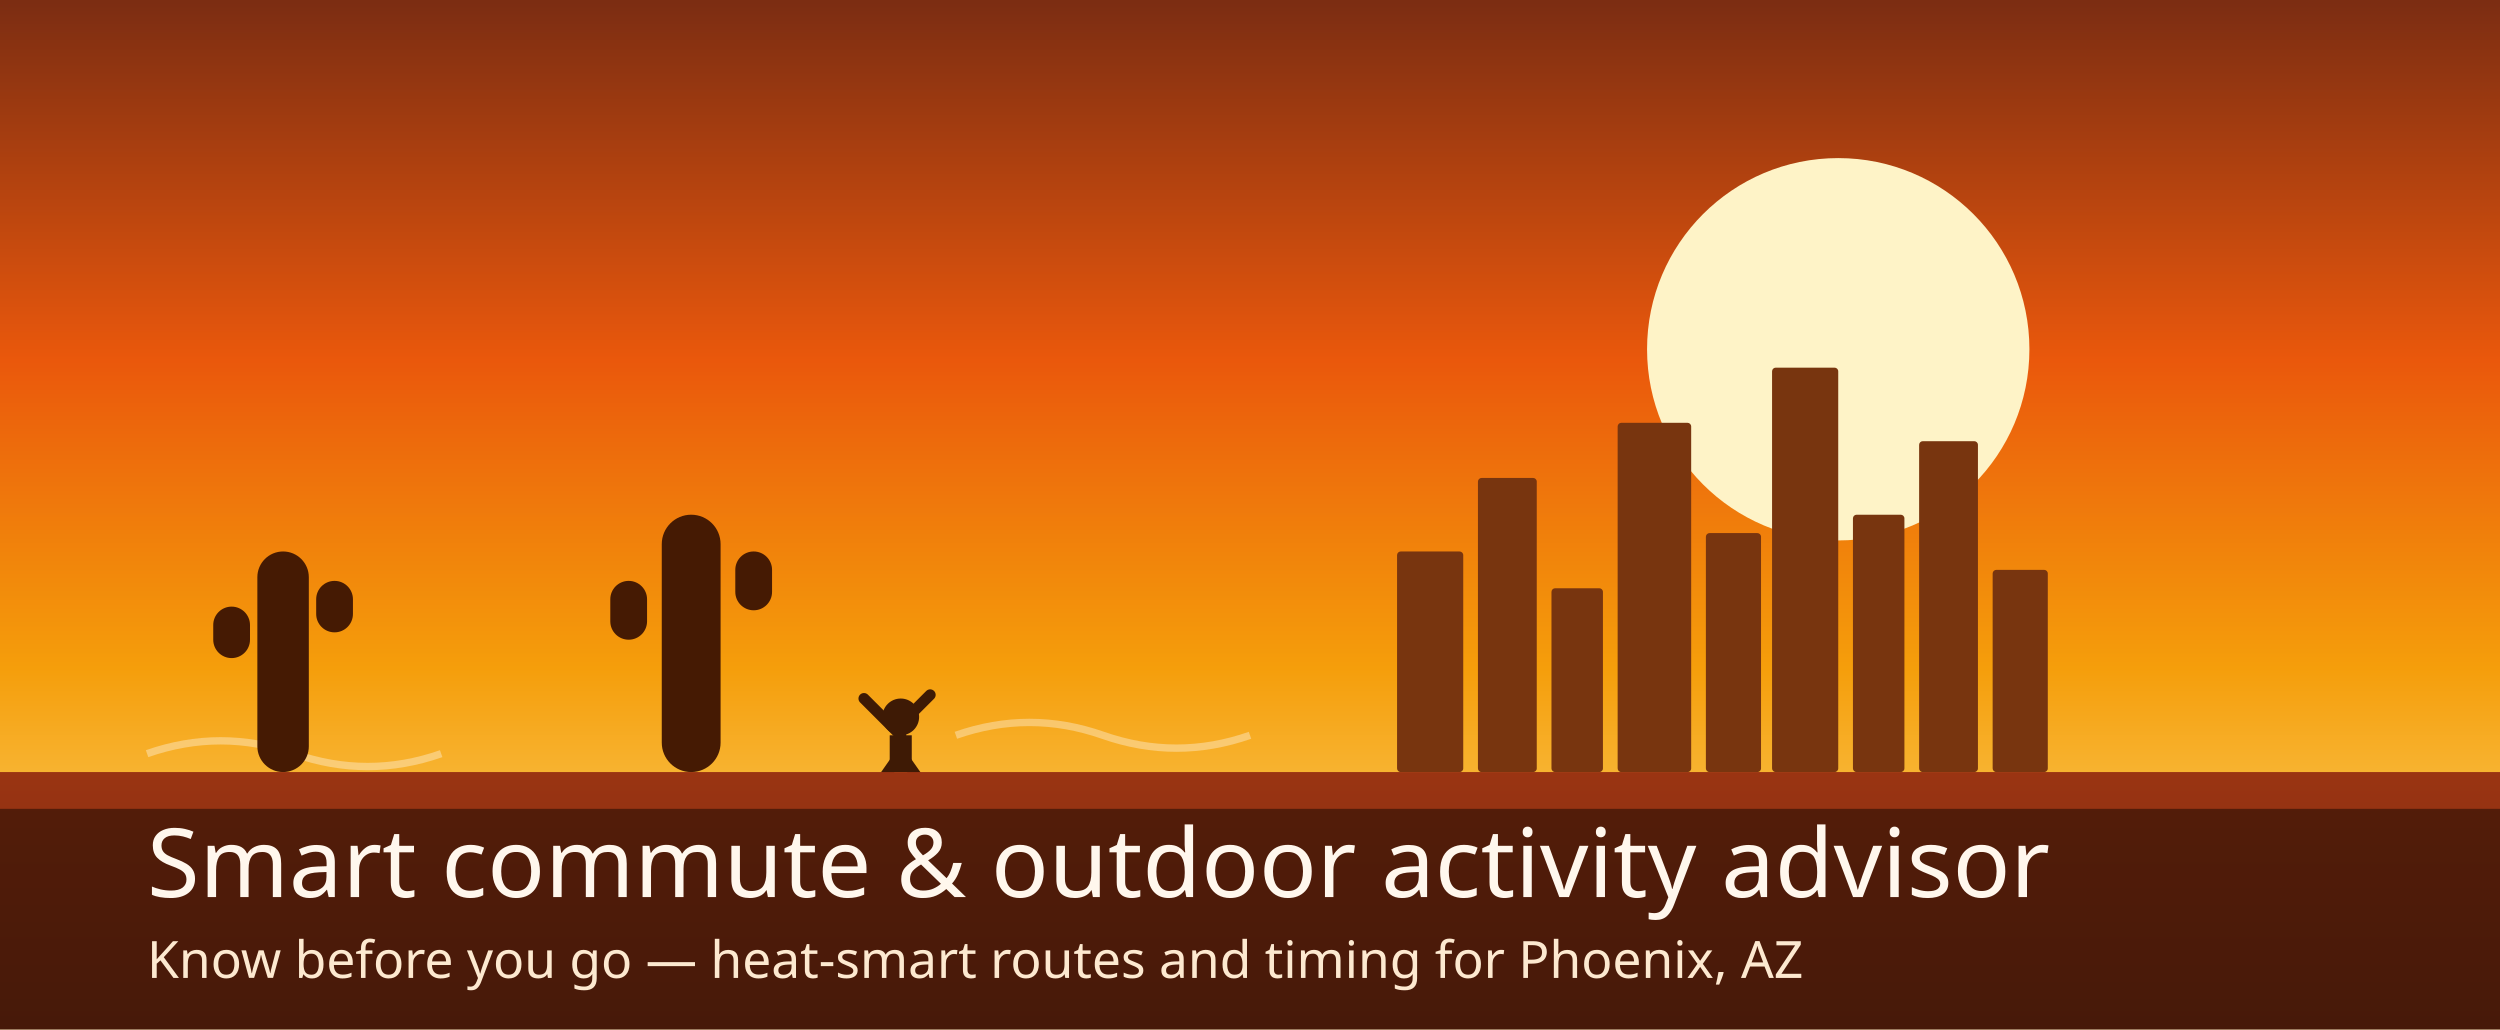
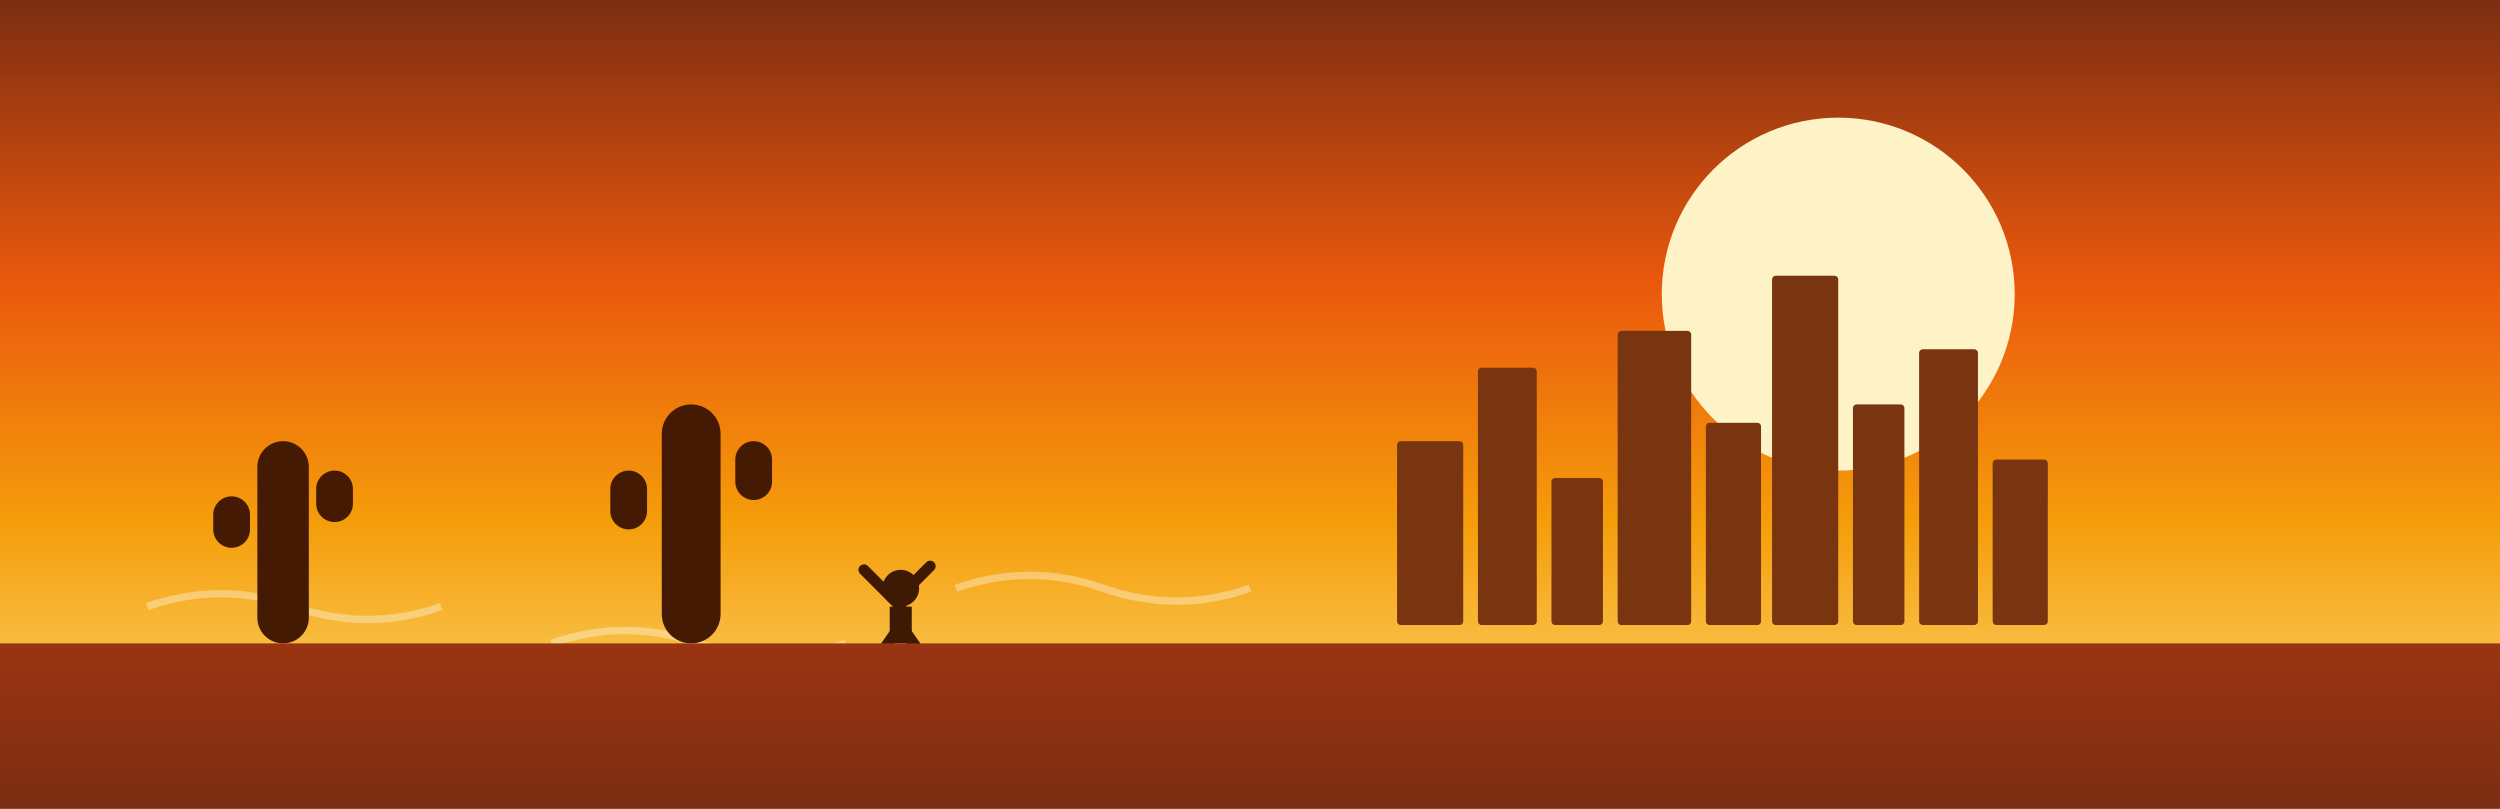
- <svg xmlns="http://www.w3.org/2000/svg" width="680" height="280" viewBox="0 0 680 280" role="img">
+ <svg xmlns="http://www.w3.org/2000/svg" width="680" height="220" viewBox="0 0 680 220" role="img">
  <defs>
    <linearGradient id="sky" x1="0" y1="0" x2="0" y2="1">
      <stop offset="0%" stop-color="#7C2D12" />
      <stop offset="35%" stop-color="#EA580C" />
      <stop offset="65%" stop-color="#F59E0B" />
      <stop offset="100%" stop-color="#FDE68A" />
    </linearGradient>
    <linearGradient id="ground" x1="0" y1="0" x2="0" y2="1">
      <stop offset="0%" stop-color="#9A3412" />
      <stop offset="100%" stop-color="#7C2D12" />
    </linearGradient>
  </defs>
-   <rect x="0" y="0" width="680" height="280" fill="url(#sky)" />
-   <circle cx="500" cy="95" r="52" fill="#FEF3C7" />
+   <rect x="0" y="0" width="680" height="220" fill="url(#sky)" />
+   <circle cx="500" cy="80" r="48" fill="#FEF3C7" />
  <g stroke="#FFFFFF" stroke-opacity="0.35" stroke-width="2" fill="none">
-     <path d="M40 205 Q 60 198 80 205 T 120 205" />
-     <path d="M150 215 Q 170 208 190 215 T 230 215" />
-     <path d="M260 200 Q 280 193 300 200 T 340 200" />
+     <path d="M40 165 Q 60 158 80 165 T 120 165" />
+     <path d="M150 175 Q 170 168 190 175 T 230 175" />
+     <path d="M260 160 Q 280 153 300 160 T 340 160" />
  </g>
  <g fill="#78350F">
-     <rect x="380" y="150" width="18" height="60" rx="1" />
-     <rect x="402" y="130" width="16" height="80" rx="1" />
-     <rect x="422" y="160" width="14" height="50" rx="1" />
-     <rect x="440" y="115" width="20" height="95" rx="1" />
-     <rect x="464" y="145" width="15" height="65" rx="1" />
-     <rect x="482" y="100" width="18" height="110" rx="1" />
-     <rect x="504" y="140" width="14" height="70" rx="1" />
-     <rect x="522" y="120" width="16" height="90" rx="1" />
-     <rect x="542" y="155" width="15" height="55" rx="1" />
+     <rect x="380" y="120" width="18" height="50" rx="1" />
+     <rect x="402" y="100" width="16" height="70" rx="1" />
+     <rect x="422" y="130" width="14" height="40" rx="1" />
+     <rect x="440" y="90" width="20" height="80" rx="1" />
+     <rect x="464" y="115" width="15" height="55" rx="1" />
+     <rect x="482" y="75" width="18" height="95" rx="1" />
+     <rect x="504" y="110" width="14" height="60" rx="1" />
+     <rect x="522" y="95" width="16" height="75" rx="1" />
+     <rect x="542" y="125" width="15" height="45" rx="1" />
  </g>
  <g fill="#451A03">
-     <rect x="70" y="150" width="14" height="60" rx="7" />
-     <rect x="58" y="165" width="10" height="14" rx="5" />
-     <rect x="86" y="158" width="10" height="14" rx="5" />
-     <rect x="180" y="140" width="16" height="70" rx="8" />
-     <rect x="166" y="158" width="10" height="16" rx="5" />
-     <rect x="200" y="150" width="10" height="16" rx="5" />
+     <rect x="70" y="120" width="14" height="55" rx="7" />
+     <rect x="58" y="135" width="10" height="14" rx="5" />
+     <rect x="86" y="128" width="10" height="14" rx="5" />
+     <rect x="180" y="110" width="16" height="65" rx="8" />
+     <rect x="166" y="128" width="10" height="16" rx="5" />
+     <rect x="200" y="120" width="10" height="16" rx="5" />
  </g>
  <g fill="#3E1A05">
-     <circle cx="245" cy="195" r="5" />
-     <rect x="242" y="200" width="6" height="10" />
-     <path d="M245 200 L235 190 M245 197 L253 189 M245 205 L238 215 M245 205 L252 215" stroke="#3E1A05" stroke-width="3" stroke-linecap="round" />
+     <circle cx="245" cy="160" r="5" />
+     <rect x="242" y="165" width="6" height="10" />
+     <path d="M245 165 L235 155 M245 162 L253 154 M245 170 L238 180 M245 170 L252 180" stroke="#3E1A05" stroke-width="3" stroke-linecap="round" />
  </g>
-   <rect x="0" y="210" width="680" height="70" fill="url(#ground)" />
-   <rect x="0" y="220" width="680" height="60" fill="#1C0A02" opacity="0.55" />
-   <text x="40" y="244" font-size="26" font-weight="500" fill="#FFF7ED" font-family="sans-serif">Smart commute &amp; outdoor activity advisor</text>
-   <text x="40" y="266" font-size="14" font-weight="400" fill="#FDE9D0" font-family="sans-serif">Know before you go — heat-smart routes and timing for Phoenix, AZ</text>
+   <rect x="0" y="175" width="680" height="45" fill="url(#ground)" />
</svg>
